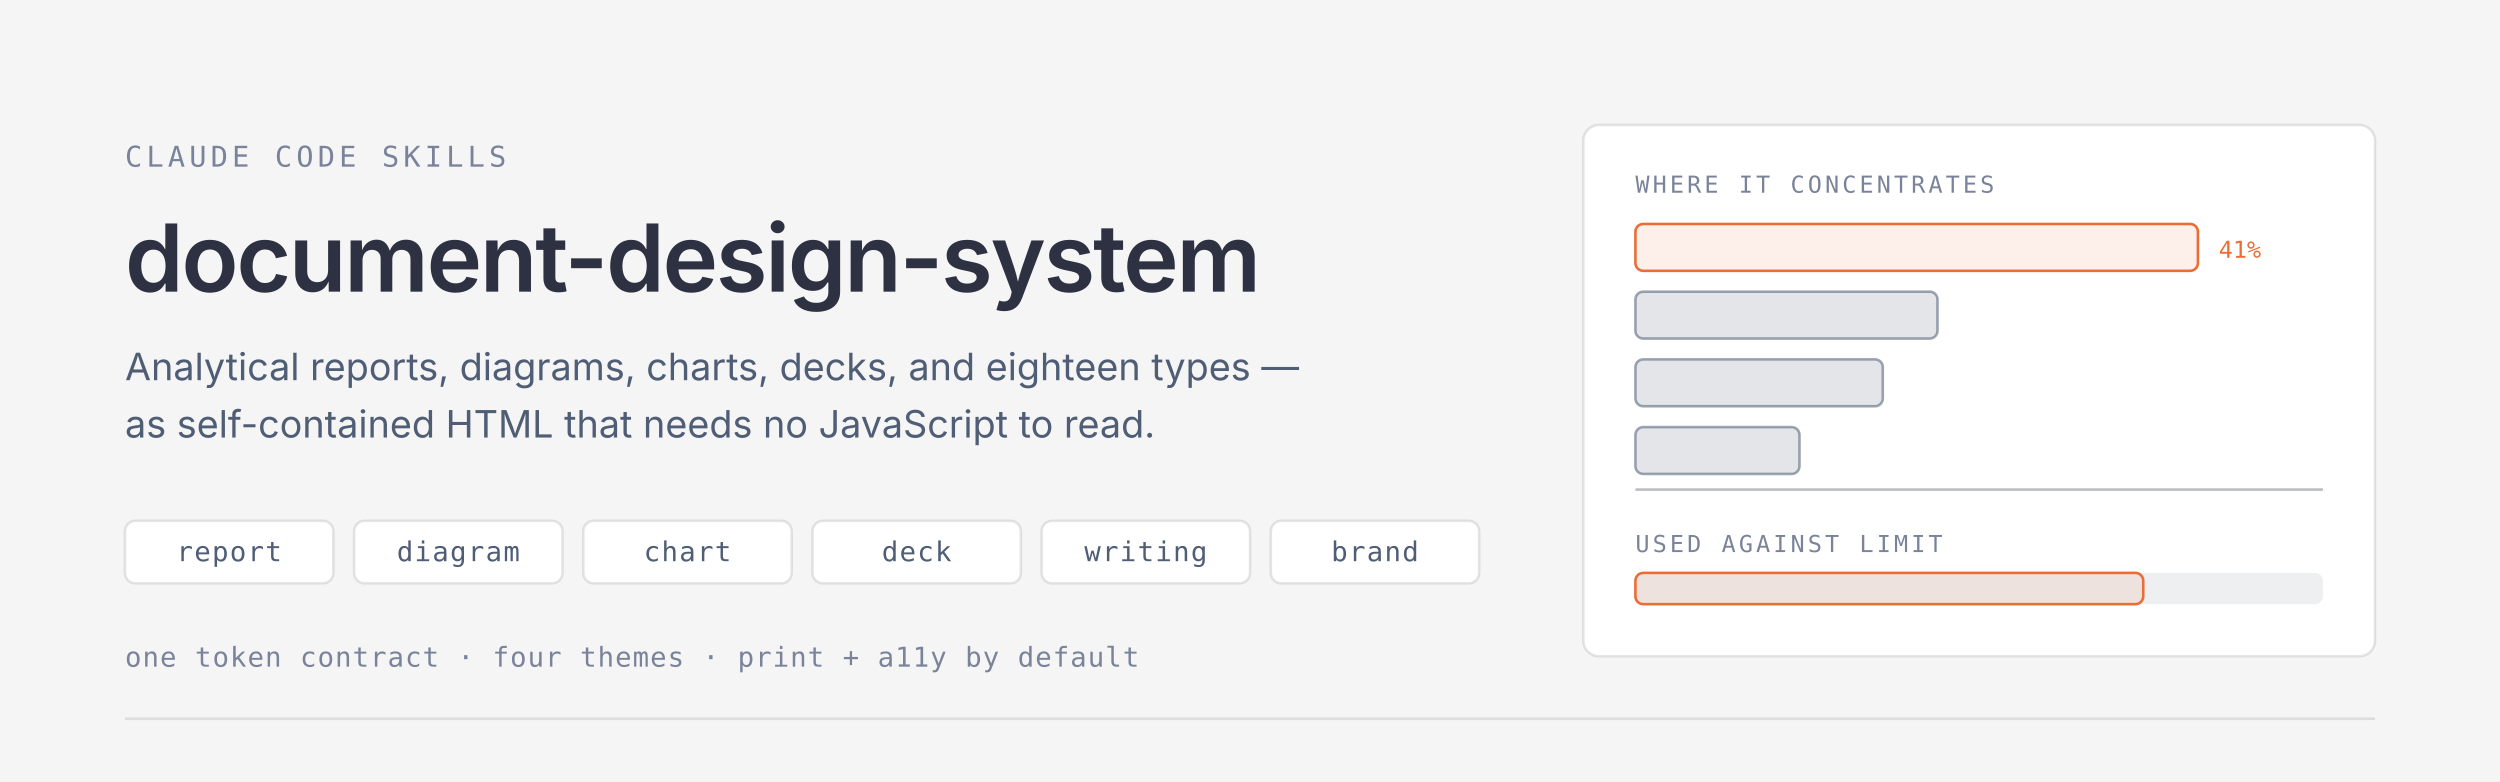
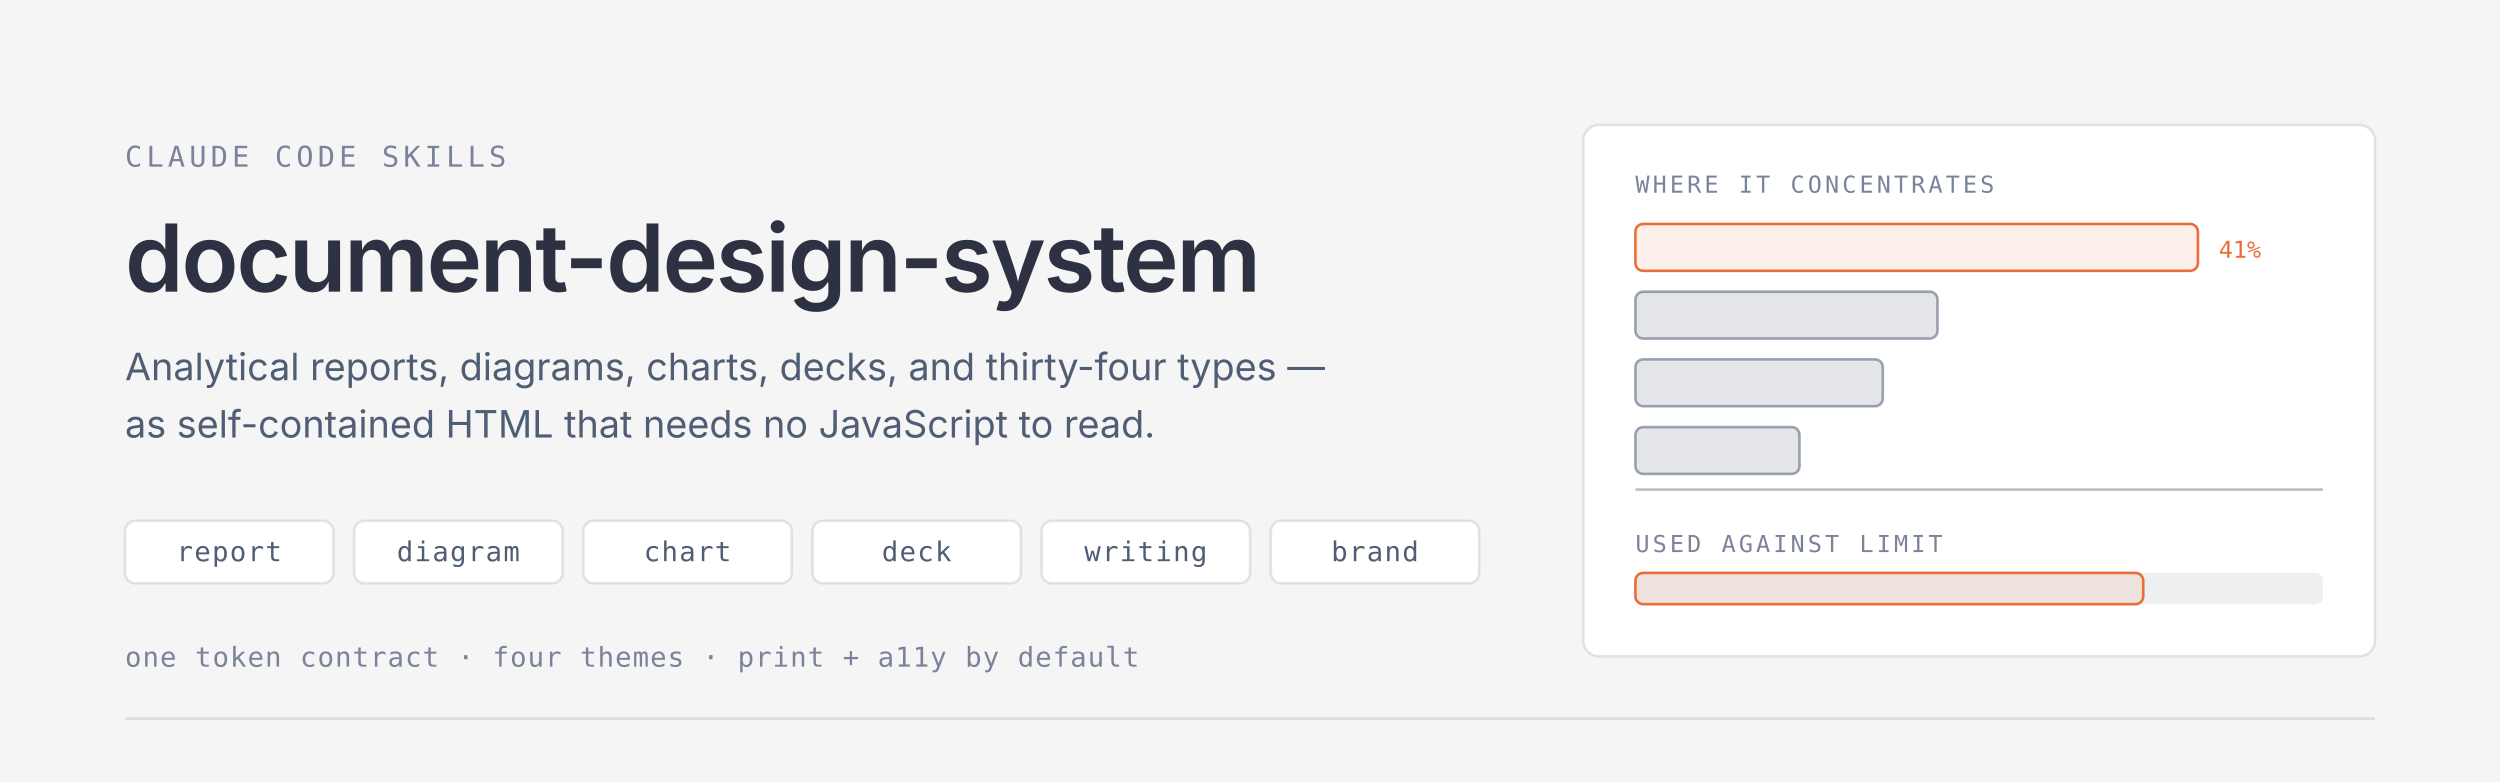
<svg xmlns="http://www.w3.org/2000/svg" viewBox="0 0 960 300" width="960" height="300" role="img" aria-labelledby="banner-title banner-desc">
  <style>
    .bg      { fill: #f5f5f5; }
    .surface { fill: #ffffff; }
    .muted-s { fill: #eeeeef; }
    .ink     { fill: #2d3142; }
    .muted   { fill: #4f5d75; }
    .soft    { fill: #7a8399; }
    .rule    { stroke: #2d3142; stroke-opacity: 0.12; }
    .rule-st { stroke: #2d3142; stroke-opacity: 0.32; }
    .accent  { fill: #eb6c36; }
    .accent-s{ stroke: #eb6c36; }
    .accent-t{ fill: #eb6c36; fill-opacity: 0.10; }
    .track   { fill: #4f5d75; fill-opacity: 0.10; }
    .bar     { fill: #4f5d75; fill-opacity: 0.16; stroke: #4f5d75; stroke-opacity: 0.55; }

    .display { font-family: 'Manrope', 'Inter', system-ui, -apple-system, 'Segoe UI', sans-serif; }
    .sans    { font-family: 'Inter', system-ui, -apple-system, 'Segoe UI', sans-serif; }
    .mono    { font-family: ui-monospace, SFMono-Regular, 'SF Mono', Menlo, monospace; }

    @media (prefers-color-scheme: dark) {
      .bg      { fill: #22252f; }
      .surface { fill: #2d3142; }
      .muted-s { fill: #363a4d; }
      .ink     { fill: #f5f5f5; }
      .muted   { fill: #c9cbd2; }
      .soft    { fill: #8e98ac; }
      .rule    { stroke: #f5f5f5; stroke-opacity: 0.14; }
      .rule-st { stroke: #f5f5f5; stroke-opacity: 0.30; }
      .accent  { fill: #f0875a; }
      .accent-s{ stroke: #f0875a; }
      .accent-t{ fill: #f0875a; fill-opacity: 0.14; }
      .track   { fill: #c9cbd2; fill-opacity: 0.12; }
      .bar     { fill: #c9cbd2; fill-opacity: 0.14; stroke: #c9cbd2; stroke-opacity: 0.45; }
    }
  </style>
  <rect class="bg" width="960" height="300" />
  <text class="mono soft" x="48" y="64" font-size="11" letter-spacing="1.6">CLAUDE CODE SKILLS</text>
  <text class="display ink" x="48" y="112" font-size="36" font-weight="600" letter-spacing="-0.8">document-design-system</text>
-   <text class="sans muted" x="48" y="146" font-size="14.5">Analytical reports, diagrams, charts, decks, and eighteen types —</text>
+   <text class="sans muted" x="48" y="146" font-size="14.5">Analytical reports, diagrams, charts, decks, and thirty-four types —</text>
  <text class="sans muted" x="48" y="168" font-size="14.5">as self-contained HTML that needs no JavaScript to read.</text>
  <g class="mono" font-size="10.5" letter-spacing="0.5">
    <rect x="48" y="200" width="80" height="24" rx="4" class="surface" />
    <rect x="48" y="200" width="80" height="24" rx="4" fill="none" class="rule" stroke-width="1" />
    <text x="88" y="215.5" class="muted" text-anchor="middle">report</text>
    <rect x="136" y="200" width="80" height="24" rx="4" class="surface" />
    <rect x="136" y="200" width="80" height="24" rx="4" fill="none" class="rule" stroke-width="1" />
    <text x="176" y="215.5" class="muted" text-anchor="middle">diagram</text>
    <rect x="224" y="200" width="80" height="24" rx="4" class="surface" />
    <rect x="224" y="200" width="80" height="24" rx="4" fill="none" class="rule" stroke-width="1" />
    <text x="264" y="215.5" class="muted" text-anchor="middle">chart</text>
    <rect x="312" y="200" width="80" height="24" rx="4" class="surface" />
    <rect x="312" y="200" width="80" height="24" rx="4" fill="none" class="rule" stroke-width="1" />
    <text x="352" y="215.5" class="muted" text-anchor="middle">deck</text>
    <rect x="400" y="200" width="80" height="24" rx="4" class="surface" />
    <rect x="400" y="200" width="80" height="24" rx="4" fill="none" class="rule" stroke-width="1" />
    <text x="440" y="215.5" class="muted" text-anchor="middle">writing</text>
    <rect x="488" y="200" width="80" height="24" rx="4" class="surface" />
    <rect x="488" y="200" width="80" height="24" rx="4" fill="none" class="rule" stroke-width="1" />
    <text x="528" y="215.5" class="muted" text-anchor="middle">brand</text>
  </g>
  <text class="mono soft" x="48" y="256" font-size="10.5" letter-spacing="0.4">one token contract  ·  four themes  ·  print + a11y by default</text>
  <g>
    <rect x="608" y="48" width="304" height="204" rx="6" class="surface" />
    <rect x="608" y="48" width="304" height="204" rx="6" fill="none" class="rule" stroke-width="1" />
    <text class="mono soft" x="628" y="74" font-size="9" letter-spacing="1.2">WHERE IT CONCENTRATES</text>
    <rect x="628" y="86" width="216" height="18" rx="3" class="accent-t" />
    <rect x="628" y="86" width="216" height="18" rx="3" fill="none" class="accent-s" stroke-width="1" />
    <text class="mono accent" x="852" y="99" font-size="9">41%</text>
    <rect x="628" y="112" width="116" height="18" rx="3" class="bar" stroke-width="1" />
    <rect x="628" y="138" width="95" height="18" rx="3" class="bar" stroke-width="1" />
    <rect x="628" y="164" width="63" height="18" rx="3" class="bar" stroke-width="1" />
    <path d="M628 188 H 892" class="rule-st" stroke-width="1" fill="none" />
    <text class="mono soft" x="628" y="212" font-size="9" letter-spacing="1.2">USED AGAINST LIMIT</text>
    <rect x="628" y="220" width="264" height="12" rx="3" class="track" />
    <rect x="628" y="220" width="195" height="12" rx="3" class="accent-t" />
    <rect x="628" y="220" width="195" height="12" rx="3" fill="none" class="accent-s" stroke-width="1" />
  </g>
  <path d="M48 276 H 912" class="rule" stroke-width="1" fill="none" />
</svg>
